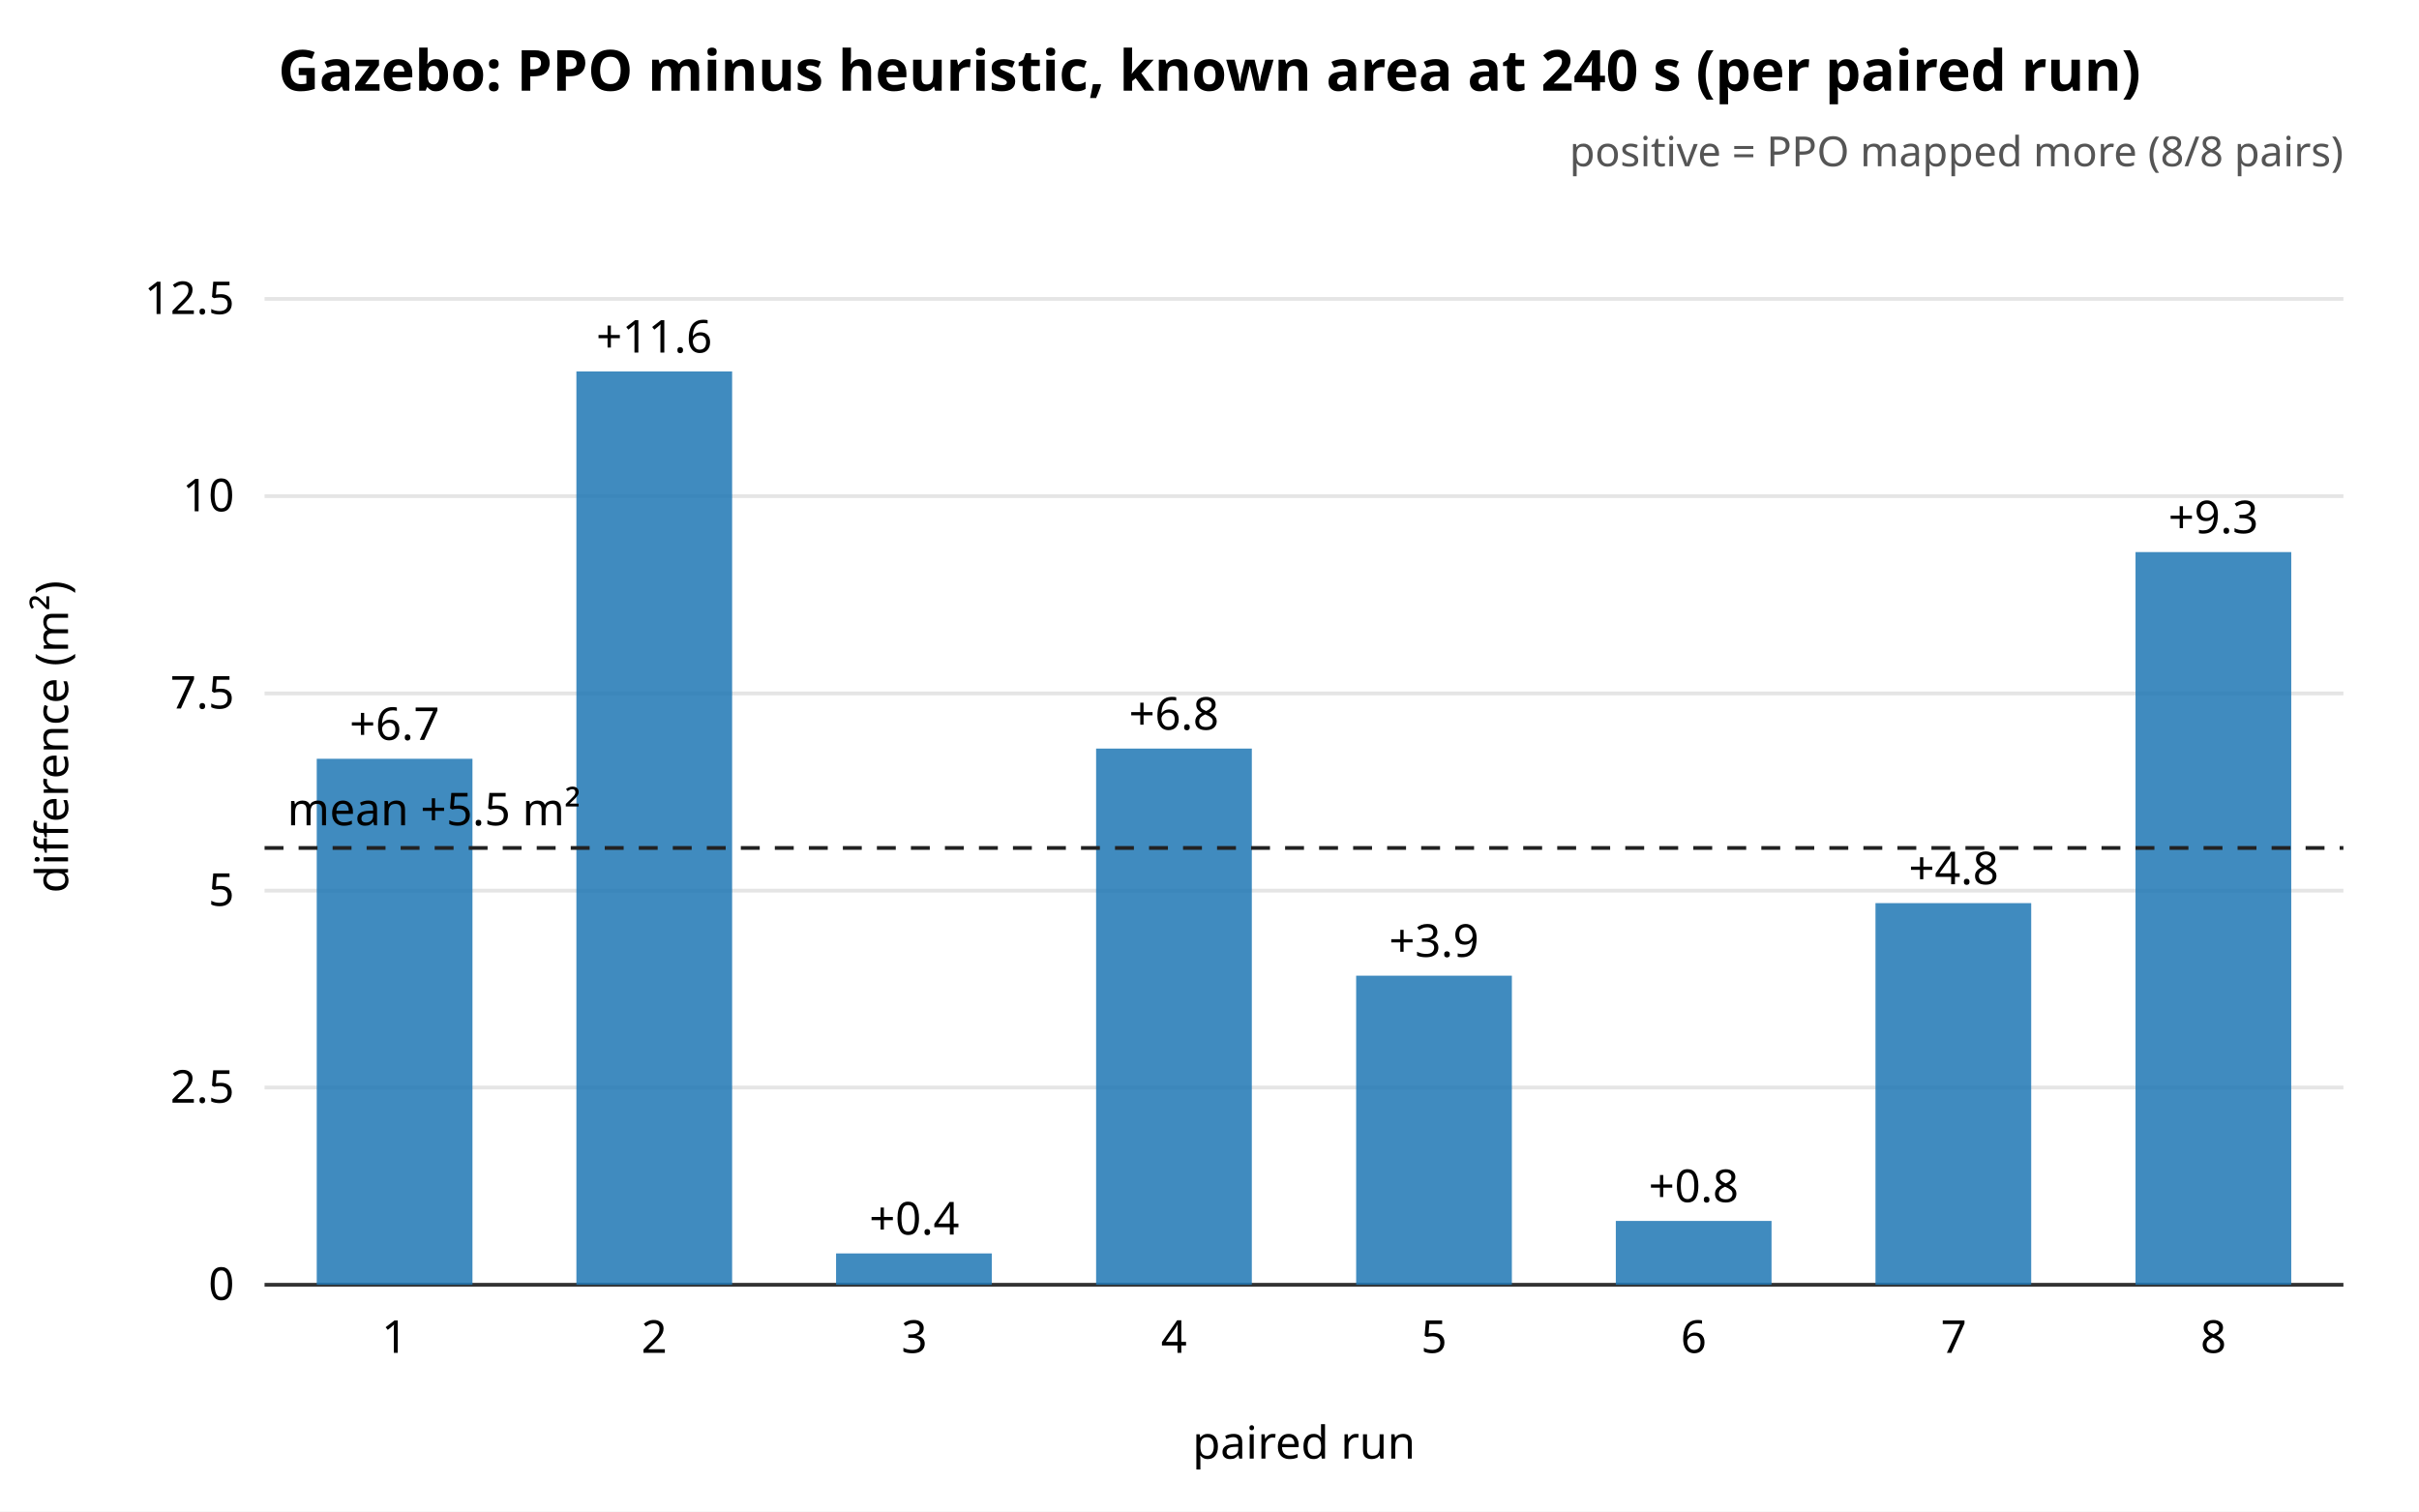
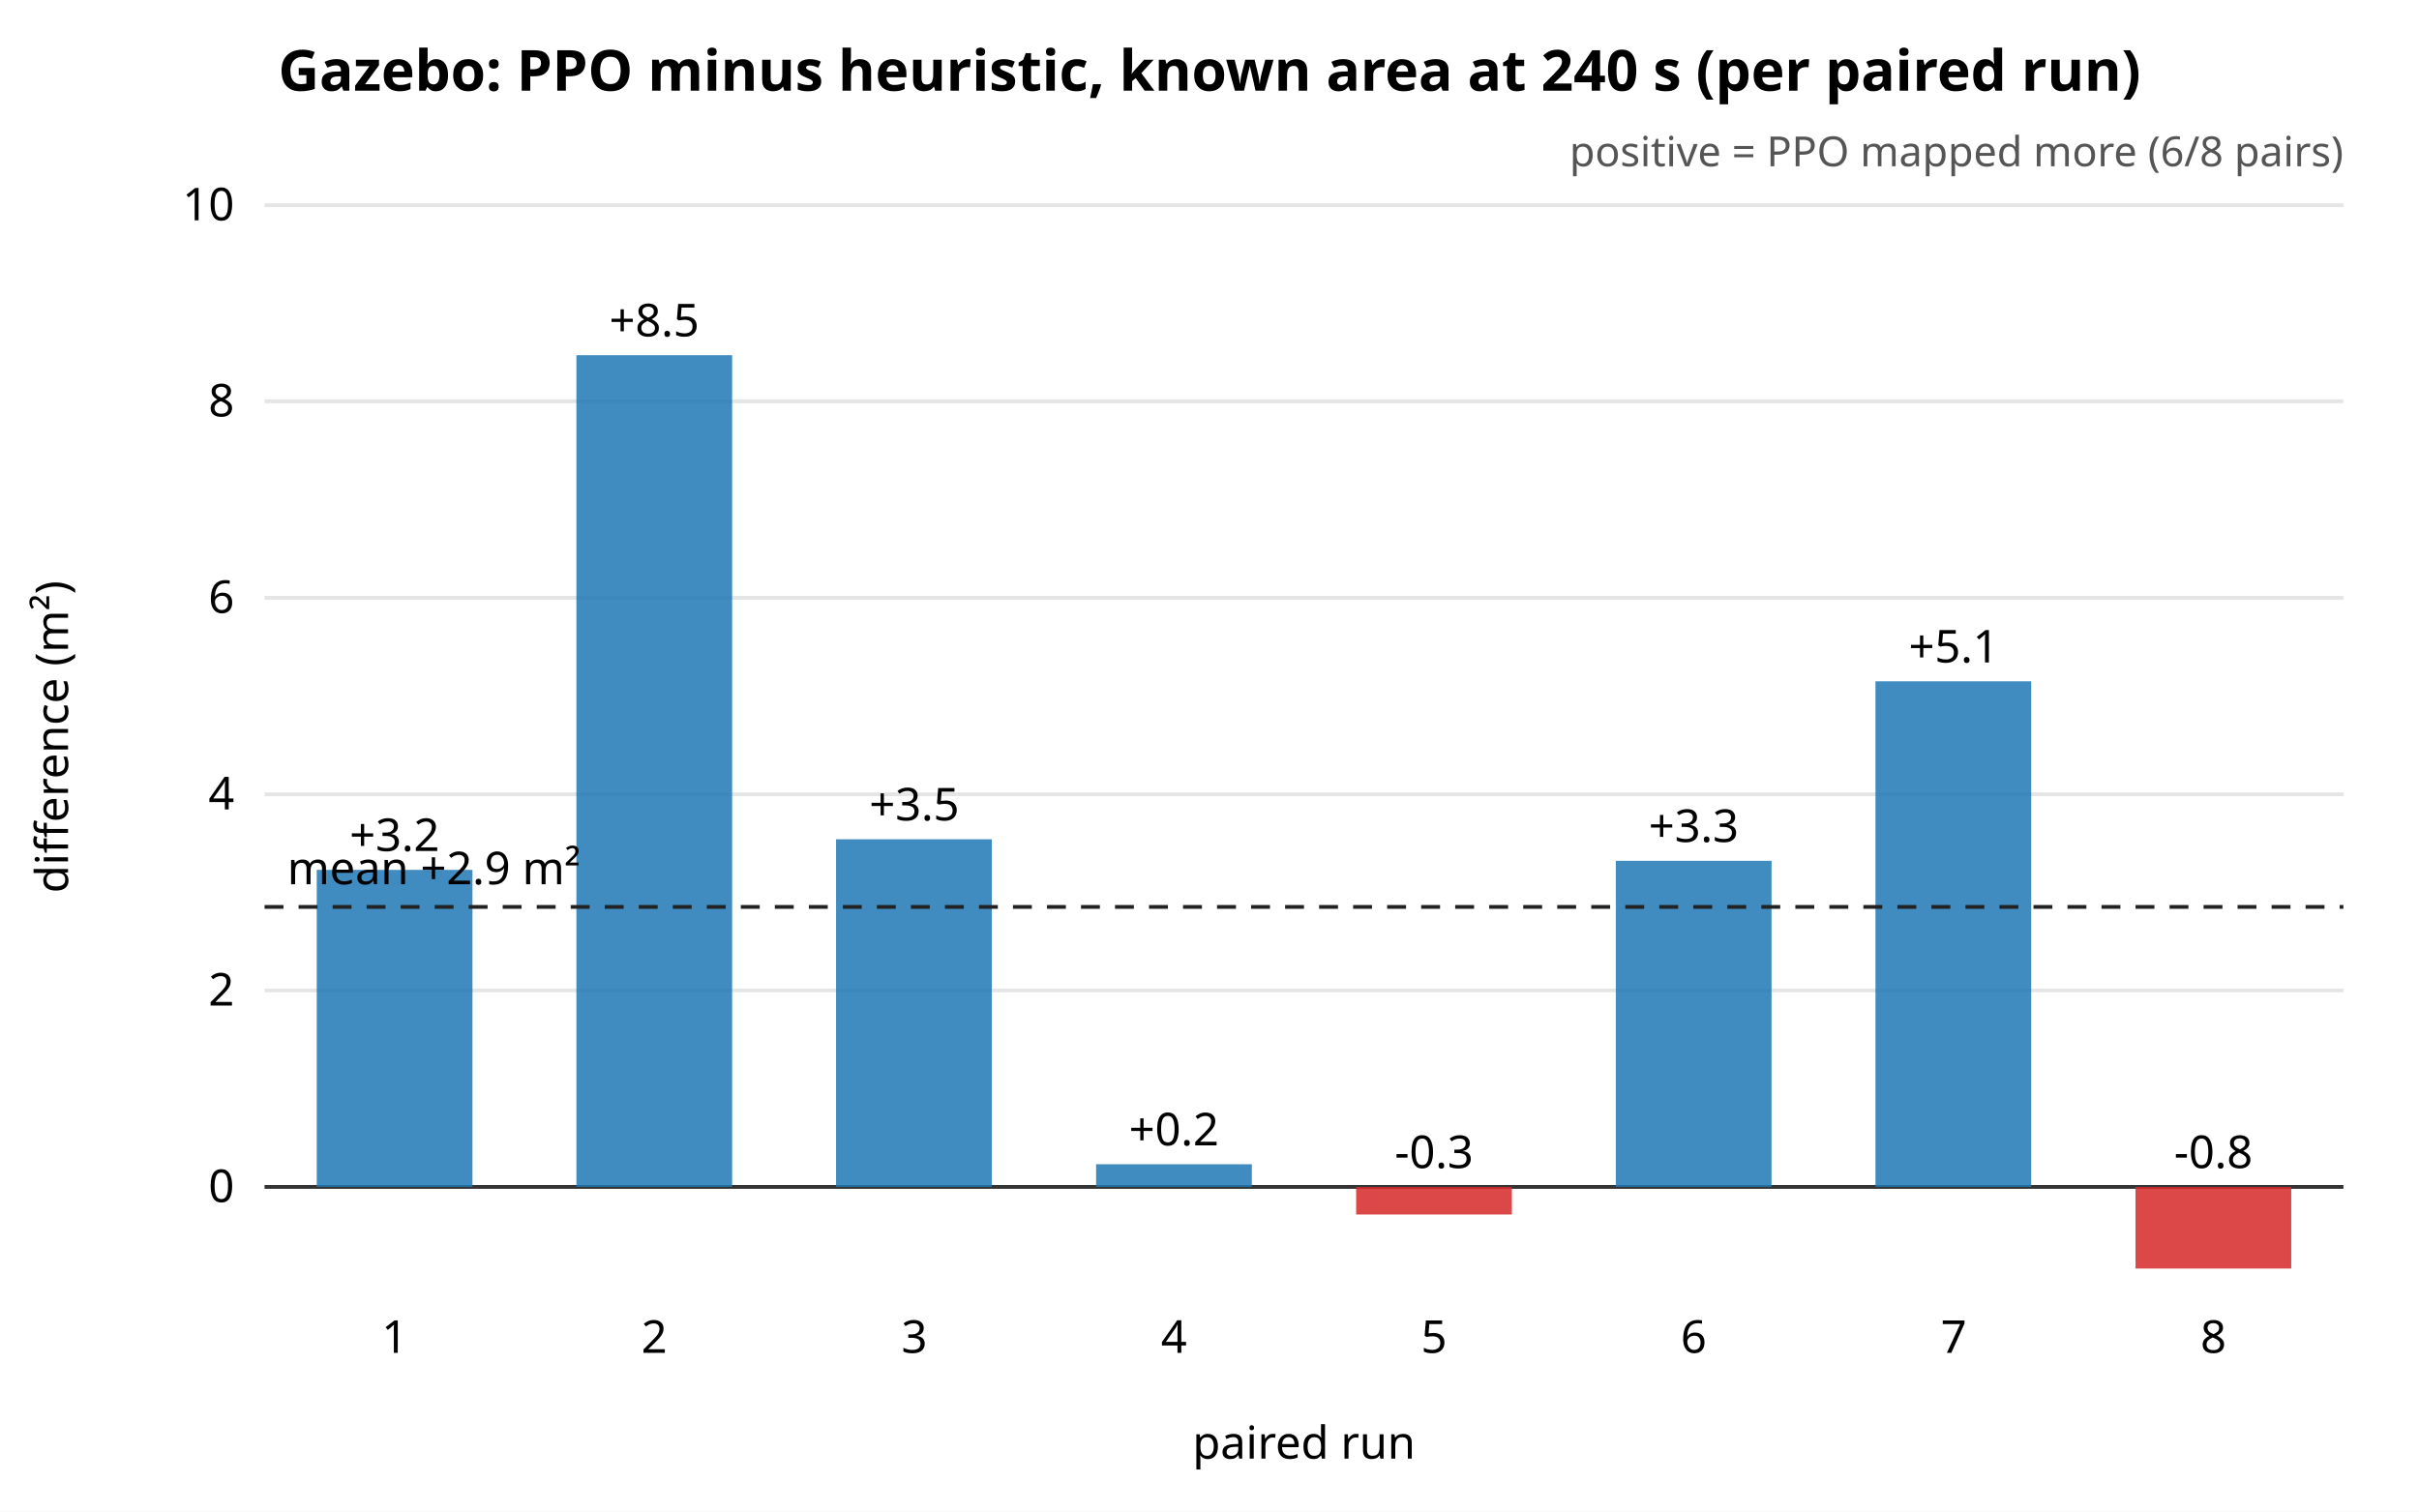
<svg xmlns="http://www.w3.org/2000/svg" width="640" height="400" font-family="sans-serif" font-size="12">
  <rect width="640" height="400" fill="white" />
  <text x="320.0" y="24" text-anchor="middle" font-size="15" font-weight="bold">Gazebo: PPO minus heuristic, known area at 240 s (per paired run)</text>
  <text x="18" y="195.0" transform="rotate(-90 18 195.0)" text-anchor="middle">difference (m²)</text>
  <text x="345.0" y="386" text-anchor="middle">paired run</text>
-   <line x1="70" x2="620" y1="340.0" y2="340.0" stroke="#e5e5e5" />
-   <text x="62" y="344.0" text-anchor="end">0</text>
-   <line x1="70" x2="620" y1="287.8" y2="287.8" stroke="#e5e5e5" />
-   <text x="62" y="291.8" text-anchor="end">2.5</text>
-   <line x1="70" x2="620" y1="235.7" y2="235.7" stroke="#e5e5e5" />
-   <text x="62" y="239.7" text-anchor="end">5</text>
-   <line x1="70" x2="620" y1="183.5" y2="183.5" stroke="#e5e5e5" />
-   <text x="62" y="187.5" text-anchor="end">7.5</text>
-   <line x1="70" x2="620" y1="131.3" y2="131.3" stroke="#e5e5e5" />
-   <text x="62" y="135.3" text-anchor="end">10</text>
-   <line x1="70" x2="620" y1="79.1" y2="79.1" stroke="#e5e5e5" />
-   <text x="62" y="83.1" text-anchor="end">12.5</text>
-   <line x1="70" x2="620" y1="340.0" y2="340.0" stroke="#333" />
-   <rect x="83.8" y="200.8" width="41.2" height="139.2" fill="#1f77b4" fill-opacity="0.85" />
-   <text x="104.4" y="195.8" text-anchor="middle">+6.7</text>
+   <line x1="70" x2="620" y1="314.1" y2="314.1" stroke="#e5e5e5" />
+   <text x="62" y="318.1" text-anchor="end">0</text>
+   <line x1="70" x2="620" y1="262.1" y2="262.1" stroke="#e5e5e5" />
+   <text x="62" y="266.1" text-anchor="end">2</text>
+   <line x1="70" x2="620" y1="210.2" y2="210.2" stroke="#e5e5e5" />
+   <text x="62" y="214.2" text-anchor="end">4</text>
+   <line x1="70" x2="620" y1="158.2" y2="158.2" stroke="#e5e5e5" />
+   <text x="62" y="162.2" text-anchor="end">6</text>
+   <line x1="70" x2="620" y1="106.2" y2="106.2" stroke="#e5e5e5" />
+   <text x="62" y="110.2" text-anchor="end">8</text>
+   <line x1="70" x2="620" y1="54.3" y2="54.3" stroke="#e5e5e5" />
+   <text x="62" y="58.3" text-anchor="end">10</text>
+   <line x1="70" x2="620" y1="314.1" y2="314.1" stroke="#333" />
+   <rect x="83.8" y="230.2" width="41.2" height="83.9" fill="#1f77b4" fill-opacity="0.85" />
+   <text x="104.4" y="225.2" text-anchor="middle">+3.2</text>
  <text x="104.4" y="358" text-anchor="middle">1</text>
-   <rect x="152.5" y="98.3" width="41.2" height="241.7" fill="#1f77b4" fill-opacity="0.85" />
-   <text x="173.1" y="93.3" text-anchor="middle">+11.6</text>
+   <rect x="152.5" y="94.0" width="41.2" height="220.1" fill="#1f77b4" fill-opacity="0.85" />
+   <text x="173.1" y="89.0" text-anchor="middle">+8.5</text>
  <text x="173.1" y="358" text-anchor="middle">2</text>
-   <rect x="221.2" y="331.7" width="41.2" height="8.3" fill="#1f77b4" fill-opacity="0.85" />
-   <text x="241.9" y="326.7" text-anchor="middle">+0.4</text>
+   <rect x="221.2" y="222.1" width="41.2" height="92.0" fill="#1f77b4" fill-opacity="0.85" />
+   <text x="241.9" y="217.1" text-anchor="middle">+3.5</text>
  <text x="241.9" y="358" text-anchor="middle">3</text>
-   <rect x="290.0" y="198.1" width="41.2" height="141.9" fill="#1f77b4" fill-opacity="0.85" />
-   <text x="310.6" y="193.1" text-anchor="middle">+6.8</text>
+   <rect x="290.0" y="308.1" width="41.2" height="6.0" fill="#1f77b4" fill-opacity="0.85" />
+   <text x="310.6" y="303.1" text-anchor="middle">+0.2</text>
  <text x="310.6" y="358" text-anchor="middle">4</text>
-   <rect x="358.8" y="258.2" width="41.2" height="81.8" fill="#1f77b4" fill-opacity="0.85" />
-   <text x="379.4" y="253.2" text-anchor="middle">+3.9</text>
+   <rect x="358.8" y="314.1" width="41.2" height="7.3" fill="#d62728" fill-opacity="0.85" />
+   <text x="379.4" y="309.1" text-anchor="middle">-0.3</text>
  <text x="379.4" y="358" text-anchor="middle">5</text>
-   <rect x="427.5" y="323.1" width="41.2" height="16.9" fill="#1f77b4" fill-opacity="0.85" />
-   <text x="448.1" y="318.1" text-anchor="middle">+0.8</text>
+   <rect x="427.5" y="227.8" width="41.2" height="86.3" fill="#1f77b4" fill-opacity="0.85" />
+   <text x="448.1" y="222.8" text-anchor="middle">+3.3</text>
  <text x="448.1" y="358" text-anchor="middle">6</text>
-   <rect x="496.2" y="239.0" width="41.2" height="101.0" fill="#1f77b4" fill-opacity="0.85" />
-   <text x="516.9" y="234.0" text-anchor="middle">+4.8</text>
+   <rect x="496.2" y="180.3" width="41.2" height="133.8" fill="#1f77b4" fill-opacity="0.85" />
+   <text x="516.9" y="175.3" text-anchor="middle">+5.1</text>
  <text x="516.9" y="358" text-anchor="middle">7</text>
-   <rect x="565.0" y="146.1" width="41.2" height="193.9" fill="#1f77b4" fill-opacity="0.85" />
-   <text x="585.6" y="141.1" text-anchor="middle">+9.3</text>
+   <rect x="565.0" y="314.1" width="41.2" height="21.6" fill="#d62728" fill-opacity="0.85" />
+   <text x="585.6" y="309.1" text-anchor="middle">-0.8</text>
  <text x="585.6" y="358" text-anchor="middle">8</text>
-   <line x1="70" x2="620" y1="224.4" y2="224.4" stroke="#222" stroke-dasharray="5 4" />
-   <text x="76" y="218.4" text-anchor="start">mean +5.5 m²</text>
-   <text x="620" y="44" text-anchor="end" font-size="11" fill="#555">positive = PPO mapped more (8/8 pairs)</text>
+   <line x1="70" x2="620" y1="240.0" y2="240.0" stroke="#222" stroke-dasharray="5 4" />
+   <text x="76" y="234.0" text-anchor="start">mean +2.9 m²</text>
+   <text x="620" y="44" text-anchor="end" font-size="11" fill="#555">positive = PPO mapped more (6/8 pairs)</text>
</svg>
